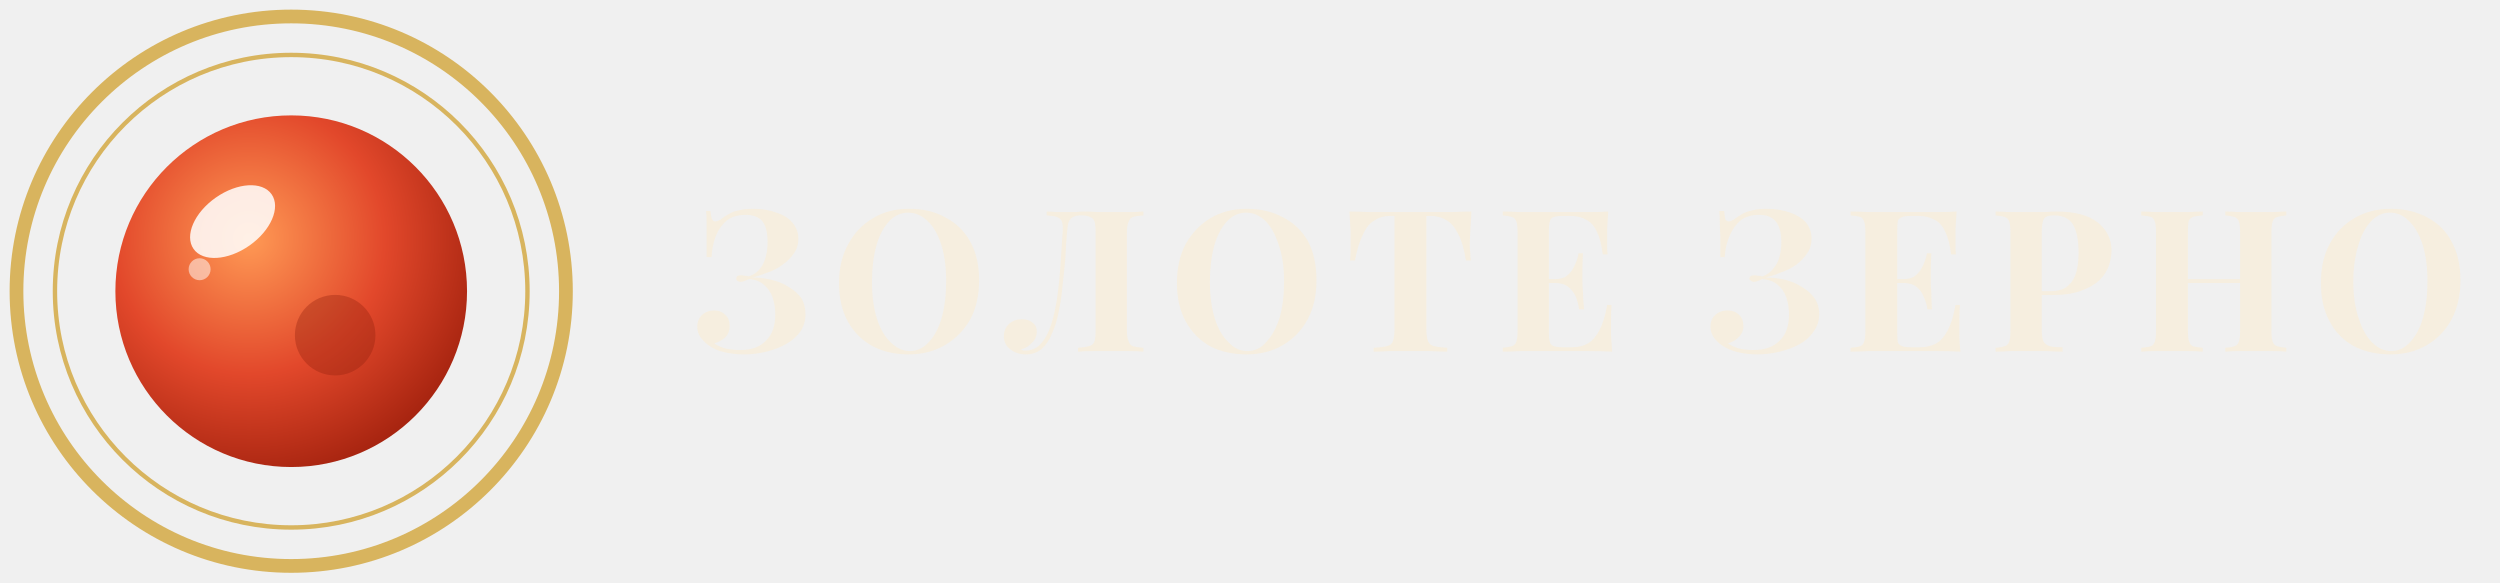
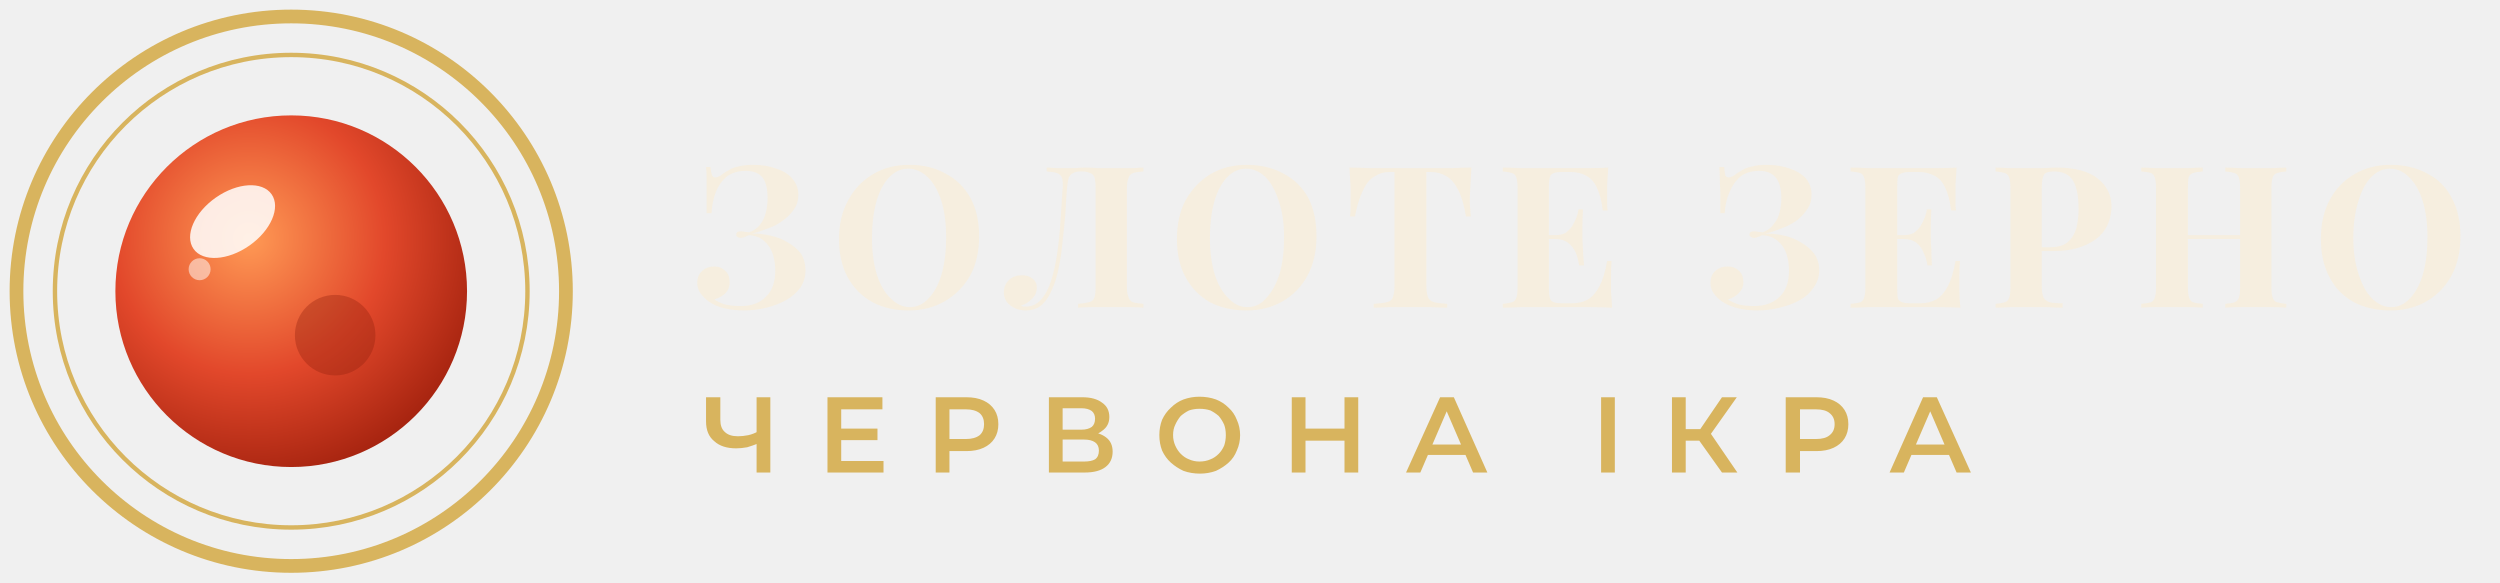
<svg xmlns="http://www.w3.org/2000/svg" viewBox="2 2 455 106" width="455" height="106">
  <defs>
    <radialGradient id="zg" cx="38%" cy="35%" r="70%">
      <stop offset="0" stop-color="#ff9a55" />
      <stop offset=".55" stop-color="#e2482b" />
      <stop offset="1" stop-color="#a5230f" />
    </radialGradient>
  </defs>
  <circle cx="55" cy="55" r="50" fill="none" stroke="#d8b45e" stroke-width="2.5" />
  <circle cx="55" cy="55" r="43" fill="none" stroke="#d8b45e" stroke-width=".8" />
  <circle cx="55" cy="55" r="32" fill="url(#zg)" />
  <circle cx="63.00" cy="63.00" r="7.33" fill="#8f1f0c" opacity=".35" />
  <ellipse cx="44.33" cy="42.33" rx="8.67" ry="5.33" fill="#fff" opacity=".85" transform="rotate(-35 44.33 42.33)" />
  <circle cx="38.33" cy="51.00" r="2.00" fill="#fff" opacity=".5" />
-   <path d="M139.1 40Q141.5 40 143.3 40.7Q145.2 41.3 146.2 42.5Q147.3 43.8 147.3 45.4Q147.3 47 146.5 48.1Q145.7 49.3 144.4 50.2Q143.2 51.1 141.7 51.6Q140.2 52.2 138.9 52.5Q140.6 52.5 142.3 52.9Q144.1 53.3 145.5 54.2Q146.9 55 147.8 56.2Q148.6 57.5 148.6 59.2Q148.6 60.9 147.7 62.3Q146.7 63.7 145.1 64.6Q143.5 65.5 141.5 66Q139.5 66.5 137.4 66.5Q135.5 66.5 133.8 66.1Q132.1 65.7 130.9 64.8Q130.1 64.2 129.5 63.4Q128.9 62.5 128.9 61.5Q128.9 60.1 129.8 59.3Q130.7 58.5 132 58.5Q133.2 58.5 134 59.3Q134.8 60 134.8 61.4Q134.8 62.5 134.1 63.3Q133.3 64.1 132 64.5Q132.7 65 133.9 65.4Q135.2 65.7 136.8 65.7Q139.8 65.7 141.4 64Q143.1 62.4 143.1 59.2Q143.1 57.6 142.6 56.1Q142.1 54.7 141 53.8Q140 52.9 138.3 52.8Q137.9 53 137.6 53.1Q137.2 53.3 136.7 53.3Q136.5 53.3 136.2 53.1Q136 53 136 52.7Q136 52.1 136.8 52.1Q137.2 52.1 137.6 52.2Q138 52.2 138.3 52.3Q139.7 51.8 140.4 50.8Q141.1 49.9 141.4 48.6Q141.7 47.4 141.7 46.1Q141.7 43.4 140.7 42.2Q139.7 41.1 137.7 41.1Q135.7 41.1 134.3 42.1Q133 43.2 132.3 44.9Q131.6 46.7 131.5 48.8H130.6Q130.6 46.5 130.6 44.9Q130.6 43.4 130.6 42.3Q130.6 41.2 130.5 40.4H131.3Q131.4 41.4 131.6 41.9Q131.8 42.3 132.2 42.3Q132.5 42.3 133.1 42Q133.8 41.4 134.6 41Q135.3 40.5 136.4 40.3Q137.5 40 139.1 40ZM167.5 40Q171.3 40 174.1 41.6Q177 43.1 178.6 46Q180.2 48.9 180.2 53Q180.2 57.1 178.6 60.1Q176.9 63.1 174 64.8Q171.1 66.5 167.4 66.5Q163.6 66.5 160.8 65Q157.9 63.4 156.3 60.5Q154.7 57.6 154.7 53.5Q154.7 49.4 156.4 46.4Q158 43.4 160.9 41.7Q163.7 40 167.5 40ZM167.3 40.7Q165.3 40.7 163.8 42.3Q162.3 43.9 161.5 46.7Q160.7 49.6 160.7 53.3Q160.7 57.1 161.6 60Q162.5 62.8 164.1 64.3Q165.7 65.9 167.6 65.9Q169.6 65.9 171.1 64.2Q172.6 62.6 173.4 59.8Q174.2 56.9 174.2 53.2Q174.2 49.3 173.3 46.5Q172.4 43.7 170.8 42.2Q169.2 40.7 167.3 40.7ZM210.1 40.5V41.2Q208.8 41.3 208.2 41.5Q207.6 41.7 207.4 42.4Q207.1 43 207.1 44.3V62.2Q207.1 63.5 207.4 64.1Q207.6 64.8 208.2 65Q208.8 65.2 210.1 65.3V66Q209.1 65.9 207.5 65.9Q206 65.9 204.2 65.9Q202.5 65.9 200.9 65.9Q199.3 65.9 198.2 66V65.3Q199.5 65.2 200.2 65Q201 64.8 201.2 64.1Q201.4 63.5 201.4 62.2V44.3Q201.4 43 201.2 42.3Q201 41.7 200.4 41.5Q199.8 41.2 198.9 41.2H198.7Q197.8 41.2 197.3 41.5Q196.8 41.7 196.5 42.4Q196.3 43 196.2 44.3Q196 46.5 195.9 48.9Q195.7 51.3 195.4 53.8Q195.2 56.3 194.7 58.6Q194.3 60.9 193.5 62.6Q192.8 64.4 191.6 65.5Q190.4 66.5 188.7 66.5Q187.1 66.5 185.9 65.6Q184.7 64.7 184.7 63.2Q184.7 61.8 185.7 60.9Q186.6 60.1 188 60.1Q189.2 60.1 189.9 60.7Q190.7 61.3 190.7 62.3Q190.7 63.6 189.8 64.4Q189 65.3 187.8 65.6Q188 65.7 188.2 65.8Q188.4 65.8 188.7 65.8Q190.3 65.8 191.4 64.6Q192.6 63.3 193.3 61.1Q194 58.9 194.4 56.2Q194.8 53.4 195 50.4Q195.2 47.3 195.4 44.3Q195.5 43.1 195.3 42.4Q195.1 41.8 194.4 41.5Q193.8 41.3 192.5 41.2V40.5Q193.2 40.5 194.3 40.6Q195.3 40.6 196.2 40.6Q197 40.6 197.8 40.6Q198.5 40.5 199.3 40.5Q200.7 40.5 201.8 40.6Q202.9 40.6 204.5 40.6Q205.4 40.6 206.4 40.6Q207.5 40.6 208.5 40.6Q209.4 40.5 210.1 40.5ZM228.9 40Q232.7 40 235.6 41.6Q238.5 43.1 240.1 46Q241.6 48.9 241.6 53Q241.6 57.1 240 60.1Q238.4 63.1 235.5 64.8Q232.6 66.5 228.9 66.5Q225.1 66.5 222.2 65Q219.4 63.4 217.8 60.5Q216.2 57.6 216.2 53.5Q216.2 49.4 217.8 46.4Q219.5 43.4 222.3 41.7Q225.2 40 228.9 40ZM228.8 40.7Q226.8 40.7 225.3 42.3Q223.8 43.9 223 46.7Q222.2 49.6 222.2 53.3Q222.2 57.1 223.1 60Q224 62.8 225.6 64.3Q227.1 65.9 229 65.9Q231.1 65.9 232.5 64.2Q234 62.6 234.9 59.8Q235.7 56.9 235.7 53.2Q235.7 49.3 234.7 46.5Q233.8 43.7 232.3 42.2Q230.7 40.7 228.8 40.7ZM269.8 40.5Q269.7 42.3 269.6 44Q269.5 45.7 269.5 46.6Q269.5 47.4 269.6 48.1Q269.6 48.9 269.7 49.4H268.8Q268.3 46.3 267.4 44.6Q266.5 42.8 265.3 42.1Q264 41.3 262.4 41.3H261.6V61.9Q261.6 63.3 261.9 64.1Q262.2 64.8 263 65Q263.8 65.2 265.4 65.3V66Q264.3 66 262.4 65.9Q260.6 65.9 258.6 65.9Q256.6 65.9 254.8 65.9Q253.1 66 252 66V65.3Q253.6 65.2 254.4 65Q255.3 64.8 255.5 64.1Q255.8 63.3 255.8 61.9V41.3H255Q253.4 41.3 252.2 42.1Q250.9 42.8 250.1 44.6Q249.2 46.3 248.6 49.4H247.7Q247.8 48.9 247.8 48.1Q247.8 47.4 247.8 46.6Q247.8 45.7 247.8 44Q247.7 42.3 247.6 40.5Q249.2 40.5 251.2 40.6Q253.2 40.6 255.1 40.6Q257.1 40.6 258.7 40.6Q260.3 40.6 262.3 40.6Q264.3 40.6 266.2 40.6Q268.2 40.5 269.8 40.5ZM294.7 40.5Q294.6 42.1 294.5 43.6Q294.5 45 294.5 45.8Q294.5 46.6 294.5 47.2Q294.5 47.9 294.6 48.3H293.7Q293.4 45.7 292.6 44.1Q291.9 42.6 290.7 42Q289.5 41.3 287.8 41.3H286.4Q285.3 41.3 284.8 41.5Q284.2 41.7 284.1 42.2Q283.9 42.8 283.9 43.9V62.6Q283.9 63.7 284.1 64.3Q284.2 64.8 284.8 65Q285.3 65.2 286.4 65.2H288.1Q289.8 65.2 291 64.5Q292.2 63.8 293.1 62.1Q294 60.4 294.5 57.5H295.3Q295.2 58.7 295.2 60.5Q295.2 61.4 295.2 62.9Q295.3 64.4 295.4 66Q293.6 65.9 291.3 65.9Q289 65.9 287.2 65.9Q286.3 65.9 284.9 65.9Q283.5 65.9 281.9 65.9Q280.2 65.9 278.6 65.9Q276.9 66 275.5 66V65.3Q276.6 65.2 277.2 65Q277.8 64.8 278 64.1Q278.2 63.5 278.2 62.2V44.3Q278.2 43 278 42.4Q277.8 41.7 277.2 41.5Q276.6 41.3 275.5 41.2V40.5Q276.9 40.5 278.6 40.6Q280.2 40.6 281.9 40.6Q283.5 40.6 284.9 40.6Q286.3 40.6 287.2 40.6Q288.9 40.6 291 40.6Q293.1 40.6 294.7 40.5ZM289.1 52.8Q289.1 52.8 289.1 53.2Q289.1 53.5 289.1 53.5H282.8Q282.8 53.5 282.8 53.2Q282.8 52.8 282.8 52.8ZM290.1 48.1Q290 50.1 290 51.2Q290 52.3 290 53.2Q290 54.1 290.1 55.2Q290.1 56.2 290.3 58.3H289.4Q289.2 57 288.8 56Q288.3 54.9 287.4 54.2Q286.5 53.5 285 53.5V52.8Q286.1 52.8 286.9 52.4Q287.6 51.9 288.1 51.2Q288.6 50.4 288.9 49.6Q289.2 48.8 289.3 48.1ZM323.5 40Q325.9 40 327.8 40.7Q329.6 41.3 330.7 42.5Q331.7 43.8 331.7 45.4Q331.7 47 330.9 48.1Q330.1 49.3 328.9 50.2Q327.6 51.1 326.1 51.6Q324.7 52.2 323.3 52.5Q325 52.5 326.8 52.9Q328.5 53.3 329.9 54.2Q331.3 55 332.2 56.2Q333.1 57.5 333.1 59.2Q333.1 60.9 332.1 62.3Q331.2 63.7 329.6 64.6Q328 65.5 325.9 66Q323.9 66.5 321.8 66.5Q320 66.5 318.3 66.1Q316.6 65.7 315.3 64.8Q314.5 64.2 313.9 63.4Q313.3 62.5 313.3 61.5Q313.3 60.1 314.2 59.3Q315.1 58.5 316.4 58.5Q317.7 58.5 318.5 59.3Q319.3 60 319.3 61.4Q319.3 62.5 318.5 63.3Q317.8 64.1 316.5 64.5Q317.2 65 318.4 65.4Q319.6 65.7 321.2 65.7Q324.2 65.7 325.9 64Q327.6 62.4 327.6 59.2Q327.6 57.6 327.1 56.1Q326.6 54.7 325.5 53.8Q324.4 52.9 322.7 52.8Q322.4 53 322 53.1Q321.6 53.3 321.2 53.3Q320.9 53.3 320.7 53.1Q320.4 53 320.4 52.7Q320.4 52.1 321.3 52.1Q321.6 52.1 322 52.2Q322.4 52.2 322.8 52.3Q324.1 51.8 324.8 50.8Q325.6 49.9 325.9 48.6Q326.2 47.4 326.2 46.1Q326.2 43.4 325.1 42.2Q324.1 41.1 322.2 41.1Q320.1 41.1 318.8 42.1Q317.5 43.2 316.8 44.9Q316 46.7 315.9 48.8H315.1Q315.1 46.5 315.1 44.9Q315 43.4 315 42.3Q315 41.2 314.9 40.4H315.8Q315.9 41.4 316 41.9Q316.2 42.3 316.7 42.3Q316.9 42.3 317.5 42Q318.3 41.4 319 41Q319.8 40.5 320.9 40.3Q321.9 40 323.5 40ZM358.1 40.5Q358 42.1 357.9 43.6Q357.9 45 357.9 45.8Q357.9 46.6 357.9 47.2Q357.9 47.9 358 48.3H357.1Q356.8 45.7 356 44.1Q355.3 42.6 354.1 42Q352.8 41.3 351.2 41.3H349.8Q348.7 41.3 348.2 41.5Q347.6 41.7 347.4 42.2Q347.3 42.8 347.3 43.9V62.6Q347.3 63.7 347.4 64.3Q347.6 64.8 348.2 65Q348.7 65.2 349.8 65.2H351.5Q353.1 65.2 354.4 64.5Q355.6 63.8 356.5 62.1Q357.4 60.4 357.9 57.5H358.7Q358.6 58.7 358.6 60.5Q358.6 61.4 358.6 62.9Q358.6 64.4 358.8 66Q357 65.9 354.7 65.9Q352.4 65.9 350.6 65.9Q349.7 65.9 348.3 65.9Q346.9 65.9 345.3 65.9Q343.6 65.9 342 65.9Q340.3 66 338.8 66V65.3Q340 65.2 340.6 65Q341.1 64.8 341.3 64.1Q341.5 63.5 341.5 62.2V44.3Q341.5 43 341.3 42.4Q341.1 41.7 340.6 41.5Q340 41.3 338.8 41.2V40.5Q340.3 40.5 342 40.6Q343.6 40.6 345.3 40.6Q346.9 40.6 348.3 40.6Q349.7 40.6 350.6 40.6Q352.2 40.6 354.3 40.6Q356.4 40.6 358.1 40.5ZM352.5 52.8Q352.5 52.8 352.5 53.2Q352.5 53.5 352.5 53.5H346.2Q346.2 53.5 346.2 53.2Q346.2 52.8 346.2 52.8ZM353.5 48.1Q353.4 50.1 353.4 51.2Q353.4 52.3 353.4 53.2Q353.4 54.1 353.5 55.2Q353.5 56.2 353.6 58.3H352.8Q352.6 57 352.1 56Q351.7 54.9 350.8 54.2Q349.9 53.5 348.4 53.5V52.8Q349.5 52.8 350.3 52.4Q351 51.9 351.5 51.2Q352 50.4 352.3 49.6Q352.6 48.8 352.7 48.1ZM365.2 40.5Q366.1 40.5 367.6 40.6Q369.1 40.6 370.6 40.6Q372.4 40.6 374 40.6Q375.6 40.5 376.3 40.5Q381.3 40.5 383.8 42.5Q386.3 44.5 386.3 47.6Q386.3 48.9 385.8 50.4Q385.3 51.8 384.1 53Q382.8 54.2 380.8 54.9Q378.7 55.7 375.5 55.7H371.8V55H375.1Q377.3 55 378.4 54Q379.5 53 379.9 51.5Q380.3 49.9 380.3 48Q380.3 44.6 379.3 42.9Q378.3 41.2 375.8 41.2Q374.4 41.2 374 41.8Q373.6 42.5 373.6 44.3V62Q373.6 63.4 373.9 64.1Q374.2 64.7 375 65Q375.8 65.2 377.4 65.2V66Q376.3 66 374.6 65.9Q372.8 65.9 370.9 65.9Q369.3 65.9 367.8 65.9Q366.4 66 365.2 66V65.3Q366.3 65.2 366.9 65Q367.5 64.8 367.7 64.1Q367.9 63.5 367.9 62.2V44.3Q367.9 43 367.7 42.4Q367.5 41.7 366.9 41.5Q366.3 41.3 365.2 41.2ZM407 66V65.3Q408.2 65.2 408.7 65Q409.3 64.8 409.5 64.1Q409.7 63.5 409.7 62.2V44.3Q409.7 43 409.5 42.4Q409.3 41.7 408.7 41.5Q408.1 41.3 407 41.2V40.5Q408 40.5 409.5 40.6Q411.1 40.6 412.7 40.6Q414.3 40.6 415.8 40.6Q417.2 40.5 418.1 40.5V41.2Q417 41.3 416.4 41.5Q415.8 41.7 415.6 42.4Q415.4 43 415.4 44.3V62.2Q415.4 63.5 415.6 64.1Q415.8 64.8 416.4 65Q417 65.2 418.1 65.3V66Q417.2 65.9 415.8 65.9Q414.3 65.9 412.7 65.9Q411.1 65.9 409.5 65.9Q408 65.9 407 66ZM391.7 66V65.3Q392.9 65.2 393.5 65Q394 64.8 394.2 64.1Q394.4 63.5 394.4 62.2V44.3Q394.4 43 394.2 42.4Q394 41.7 393.5 41.5Q392.9 41.3 391.7 41.2V40.5Q392.7 40.5 394.2 40.6Q395.7 40.6 397.4 40.6Q398.9 40.6 400.4 40.6Q401.9 40.5 402.9 40.5V41.2Q401.7 41.3 401.1 41.5Q400.5 41.7 400.3 42.4Q400.2 43 400.2 44.3V62.2Q400.2 63.5 400.4 64.1Q400.6 64.8 401.1 65Q401.7 65.2 402.9 65.3V66Q401.9 65.9 400.4 65.9Q398.9 65.9 397.4 65.9Q395.7 65.9 394.2 65.9Q392.7 65.9 391.7 66ZM397.8 53.5V52.8H412V53.5ZM437.1 40Q440.9 40 443.8 41.6Q446.7 43.1 448.2 46Q449.8 48.9 449.8 53Q449.8 57.1 448.2 60.1Q446.6 63.1 443.7 64.8Q440.8 66.5 437.1 66.5Q433.3 66.5 430.4 65Q427.5 63.4 426 60.5Q424.4 57.6 424.4 53.5Q424.4 49.4 426 46.4Q427.6 43.4 430.5 41.7Q433.4 40 437.1 40ZM437 40.7Q435 40.7 433.5 42.3Q432 43.9 431.2 46.7Q430.3 49.6 430.3 53.3Q430.3 57.1 431.3 60Q432.2 62.8 433.7 64.3Q435.3 65.9 437.2 65.9Q439.2 65.9 440.7 64.2Q442.2 62.6 443 59.8Q443.8 56.9 443.8 53.2Q443.8 49.3 442.9 46.5Q442 43.7 440.4 42.2Q438.9 40.7 437 40.7Z" fill="#f6eedf" />
+   <path d="M139.1 32Q141.5 32 143.3 32.7Q145.2 33.3 146.2 34.5Q147.3 35.8 147.3 37.4Q147.3 39 146.5 40.1Q145.7 41.3 144.4 42.2Q143.2 43.1 141.7 43.6Q140.2 44.2 138.9 44.5Q140.6 44.5 142.3 44.9Q144.1 45.3 145.5 46.2Q146.9 47 147.8 48.2Q148.6 49.5 148.6 51.2Q148.6 52.9 147.7 54.3Q146.7 55.7 145.1 56.6Q143.5 57.5 141.5 58Q139.5 58.5 137.4 58.5Q135.5 58.5 133.8 58.1Q132.1 57.7 130.9 56.8Q130.1 56.2 129.5 55.4Q128.9 54.5 128.9 53.5Q128.9 52.1 129.8 51.3Q130.7 50.5 132 50.5Q133.2 50.5 134 51.3Q134.8 52 134.8 53.4Q134.8 54.5 134.1 55.3Q133.3 56.1 132 56.5Q132.7 57 133.9 57.4Q135.2 57.7 136.8 57.7Q139.8 57.7 141.4 56Q143.1 54.4 143.1 51.2Q143.1 49.6 142.6 48.1Q142.1 46.7 141 45.8Q140 44.9 138.3 44.8Q137.9 45 137.6 45.1Q137.2 45.3 136.7 45.3Q136.5 45.3 136.2 45.1Q136 45 136 44.7Q136 44.1 136.8 44.1Q137.2 44.1 137.6 44.2Q138 44.2 138.3 44.3Q139.7 43.8 140.4 42.8Q141.1 41.9 141.4 40.6Q141.7 39.4 141.7 38.1Q141.7 35.4 140.7 34.2Q139.7 33.1 137.7 33.1Q135.7 33.1 134.3 34.1Q133 35.2 132.3 36.9Q131.6 38.7 131.5 40.8H130.6Q130.6 38.5 130.6 36.9Q130.6 35.4 130.6 34.3Q130.6 33.2 130.5 32.4H131.3Q131.4 33.4 131.6 33.9Q131.8 34.3 132.2 34.3Q132.5 34.3 133.1 34Q133.8 33.4 134.6 33Q135.3 32.5 136.4 32.3Q137.5 32 139.1 32ZM167.5 32Q171.3 32 174.1 33.6Q177 35.1 178.6 38Q180.2 40.9 180.2 45Q180.2 49.1 178.6 52.1Q176.9 55.1 174 56.8Q171.1 58.5 167.4 58.5Q163.6 58.5 160.8 57Q157.9 55.4 156.3 52.5Q154.7 49.6 154.7 45.5Q154.7 41.4 156.4 38.4Q158 35.4 160.9 33.7Q163.7 32 167.5 32ZM167.3 32.7Q165.3 32.7 163.8 34.3Q162.3 35.9 161.5 38.7Q160.7 41.6 160.7 45.3Q160.7 49.1 161.6 52Q162.5 54.8 164.1 56.3Q165.7 57.9 167.6 57.9Q169.6 57.9 171.1 56.2Q172.6 54.6 173.4 51.8Q174.2 48.9 174.2 45.2Q174.2 41.3 173.3 38.5Q172.4 35.7 170.8 34.2Q169.2 32.7 167.3 32.7ZM210.1 32.5V33.2Q208.8 33.3 208.2 33.5Q207.6 33.7 207.4 34.4Q207.1 35 207.1 36.3V54.2Q207.1 55.5 207.4 56.1Q207.6 56.8 208.2 57Q208.8 57.2 210.1 57.3V58Q209.1 57.9 207.5 57.9Q206 57.9 204.2 57.9Q202.5 57.9 200.9 57.9Q199.3 57.9 198.2 58V57.3Q199.5 57.2 200.2 57Q201 56.8 201.2 56.1Q201.4 55.5 201.4 54.2V36.3Q201.4 35 201.2 34.3Q201 33.7 200.4 33.5Q199.8 33.2 198.9 33.2H198.7Q197.8 33.2 197.3 33.5Q196.8 33.7 196.5 34.4Q196.3 35 196.2 36.3Q196 38.5 195.9 40.9Q195.7 43.3 195.4 45.8Q195.2 48.3 194.7 50.6Q194.3 52.9 193.5 54.6Q192.8 56.4 191.6 57.5Q190.4 58.5 188.7 58.5Q187.1 58.5 185.9 57.6Q184.7 56.7 184.7 55.2Q184.7 53.8 185.7 52.9Q186.6 52.1 188 52.1Q189.2 52.1 189.9 52.7Q190.7 53.3 190.7 54.3Q190.7 55.6 189.8 56.4Q189 57.3 187.8 57.6Q188 57.7 188.2 57.8Q188.4 57.8 188.7 57.8Q190.3 57.8 191.4 56.6Q192.6 55.3 193.3 53.1Q194 50.9 194.4 48.2Q194.8 45.4 195 42.4Q195.2 39.3 195.4 36.3Q195.5 35.1 195.3 34.4Q195.1 33.8 194.4 33.5Q193.8 33.3 192.5 33.2V32.5Q193.2 32.5 194.3 32.6Q195.3 32.6 196.2 32.6Q197 32.6 197.8 32.6Q198.5 32.5 199.3 32.5Q200.7 32.5 201.8 32.6Q202.9 32.6 204.5 32.6Q205.4 32.6 206.4 32.6Q207.5 32.6 208.5 32.6Q209.4 32.5 210.1 32.5ZM228.9 32Q232.7 32 235.6 33.6Q238.5 35.1 240.1 38Q241.6 40.9 241.6 45Q241.6 49.1 240 52.1Q238.4 55.1 235.5 56.8Q232.6 58.5 228.9 58.5Q225.1 58.5 222.2 57Q219.4 55.4 217.8 52.5Q216.2 49.6 216.2 45.5Q216.2 41.4 217.8 38.4Q219.5 35.4 222.3 33.7Q225.2 32 228.9 32ZM228.8 32.7Q226.8 32.7 225.3 34.3Q223.8 35.9 223 38.7Q222.2 41.6 222.2 45.3Q222.2 49.1 223.1 52Q224 54.8 225.6 56.3Q227.1 57.9 229 57.9Q231.1 57.9 232.5 56.2Q234 54.6 234.9 51.8Q235.7 48.9 235.7 45.2Q235.7 41.3 234.7 38.5Q233.8 35.7 232.3 34.2Q230.7 32.7 228.8 32.7ZM269.8 32.5Q269.7 34.3 269.6 36Q269.5 37.7 269.5 38.6Q269.5 39.4 269.6 40.1Q269.6 40.9 269.7 41.4H268.8Q268.3 38.3 267.4 36.6Q266.5 34.8 265.3 34.1Q264 33.3 262.4 33.3H261.6V53.9Q261.6 55.3 261.9 56.1Q262.2 56.8 263 57Q263.8 57.2 265.4 57.3V58Q264.3 58 262.4 57.9Q260.6 57.9 258.6 57.9Q256.6 57.9 254.8 57.9Q253.1 58 252 58V57.3Q253.6 57.2 254.4 57Q255.3 56.8 255.5 56.1Q255.8 55.3 255.8 53.9V33.3H255Q253.4 33.3 252.2 34.1Q250.9 34.8 250.1 36.6Q249.2 38.3 248.6 41.4H247.7Q247.8 40.9 247.8 40.1Q247.8 39.4 247.8 38.6Q247.8 37.7 247.8 36Q247.7 34.3 247.6 32.5Q249.2 32.5 251.2 32.6Q253.2 32.6 255.1 32.6Q257.1 32.6 258.7 32.6Q260.3 32.6 262.3 32.6Q264.3 32.6 266.2 32.6Q268.2 32.5 269.8 32.5ZM294.7 32.5Q294.6 34.1 294.5 35.6Q294.5 37 294.5 37.8Q294.5 38.6 294.5 39.2Q294.5 39.9 294.6 40.3H293.7Q293.4 37.7 292.6 36.1Q291.9 34.6 290.7 34Q289.5 33.3 287.8 33.3H286.4Q285.3 33.3 284.8 33.5Q284.2 33.7 284.1 34.2Q283.9 34.8 283.9 35.9V54.6Q283.9 55.7 284.1 56.3Q284.2 56.8 284.8 57Q285.3 57.2 286.4 57.2H288.1Q289.8 57.2 291 56.5Q292.2 55.8 293.1 54.1Q294 52.4 294.5 49.5H295.3Q295.2 50.7 295.2 52.5Q295.2 53.4 295.2 54.9Q295.3 56.4 295.4 58Q293.6 57.9 291.3 57.9Q289 57.9 287.2 57.9Q286.3 57.9 284.9 57.9Q283.5 57.9 281.9 57.9Q280.2 57.9 278.6 57.9Q276.9 58 275.5 58V57.3Q276.6 57.2 277.2 57Q277.8 56.8 278 56.1Q278.2 55.5 278.2 54.2V36.3Q278.2 35 278 34.4Q277.8 33.7 277.2 33.5Q276.6 33.3 275.5 33.2V32.5Q276.9 32.5 278.6 32.6Q280.2 32.6 281.9 32.6Q283.5 32.6 284.9 32.6Q286.3 32.6 287.2 32.6Q288.9 32.6 291 32.6Q293.1 32.6 294.7 32.5ZM289.1 44.8Q289.1 44.8 289.1 45.2Q289.1 45.5 289.1 45.5H282.8Q282.8 45.5 282.8 45.2Q282.8 44.8 282.8 44.8ZM290.1 40.1Q290 42.1 290 43.2Q290 44.3 290 45.2Q290 46.1 290.1 47.2Q290.1 48.2 290.3 50.3H289.4Q289.2 49 288.8 48Q288.3 46.9 287.4 46.2Q286.5 45.5 285 45.5V44.8Q286.1 44.8 286.9 44.4Q287.6 43.9 288.1 43.2Q288.6 42.4 288.9 41.6Q289.2 40.8 289.3 40.1ZM323.5 32Q325.9 32 327.8 32.7Q329.6 33.3 330.7 34.5Q331.7 35.8 331.7 37.4Q331.7 39 330.9 40.1Q330.1 41.3 328.9 42.2Q327.6 43.1 326.1 43.6Q324.7 44.2 323.3 44.5Q325 44.5 326.8 44.9Q328.5 45.3 329.9 46.2Q331.3 47 332.2 48.2Q333.1 49.5 333.1 51.2Q333.1 52.9 332.1 54.3Q331.2 55.7 329.6 56.6Q328 57.5 325.9 58Q323.9 58.5 321.8 58.5Q320 58.5 318.3 58.1Q316.6 57.7 315.3 56.8Q314.5 56.2 313.9 55.4Q313.3 54.5 313.3 53.5Q313.3 52.1 314.2 51.3Q315.1 50.5 316.4 50.5Q317.7 50.5 318.5 51.3Q319.3 52 319.3 53.4Q319.3 54.5 318.5 55.3Q317.8 56.1 316.5 56.5Q317.2 57 318.4 57.4Q319.6 57.7 321.2 57.7Q324.2 57.7 325.9 56Q327.6 54.4 327.6 51.2Q327.6 49.6 327.1 48.1Q326.6 46.7 325.5 45.8Q324.4 44.9 322.7 44.8Q322.4 45 322 45.1Q321.6 45.3 321.2 45.3Q320.9 45.3 320.7 45.1Q320.4 45 320.4 44.7Q320.4 44.1 321.3 44.1Q321.6 44.1 322 44.2Q322.4 44.2 322.8 44.3Q324.1 43.8 324.8 42.8Q325.6 41.9 325.9 40.6Q326.2 39.4 326.2 38.1Q326.2 35.4 325.1 34.2Q324.1 33.1 322.2 33.1Q320.1 33.1 318.8 34.1Q317.5 35.2 316.8 36.9Q316 38.7 315.9 40.8H315.1Q315.1 38.5 315.1 36.9Q315 35.4 315 34.3Q315 33.2 314.9 32.4H315.8Q315.9 33.4 316 33.9Q316.2 34.3 316.7 34.3Q316.9 34.3 317.5 34Q318.3 33.4 319 33Q319.8 32.5 320.9 32.3Q321.9 32 323.5 32ZM358.1 32.5Q358 34.1 357.9 35.6Q357.9 37 357.9 37.8Q357.9 38.6 357.9 39.2Q357.9 39.9 358 40.3H357.1Q356.8 37.7 356 36.1Q355.3 34.6 354.1 34Q352.8 33.3 351.2 33.3H349.8Q348.7 33.3 348.2 33.5Q347.6 33.7 347.4 34.2Q347.3 34.8 347.3 35.9V54.6Q347.3 55.7 347.4 56.3Q347.6 56.8 348.2 57Q348.7 57.2 349.8 57.2H351.5Q353.1 57.2 354.4 56.5Q355.6 55.8 356.5 54.1Q357.4 52.4 357.9 49.5H358.7Q358.6 50.7 358.6 52.5Q358.6 53.4 358.6 54.9Q358.6 56.4 358.8 58Q357 57.9 354.7 57.9Q352.4 57.9 350.6 57.9Q349.7 57.9 348.3 57.9Q346.9 57.9 345.3 57.9Q343.6 57.9 342 57.9Q340.3 58 338.8 58V57.3Q340 57.2 340.6 57Q341.1 56.8 341.3 56.1Q341.5 55.5 341.5 54.2V36.3Q341.5 35 341.3 34.4Q341.1 33.7 340.6 33.5Q340 33.3 338.8 33.2V32.5Q340.3 32.5 342 32.6Q343.6 32.6 345.3 32.6Q346.9 32.6 348.3 32.6Q349.7 32.6 350.6 32.6Q352.2 32.6 354.3 32.6Q356.4 32.6 358.1 32.5ZM352.5 44.8Q352.5 44.8 352.5 45.2Q352.5 45.5 352.5 45.5H346.2Q346.2 45.5 346.2 45.2Q346.2 44.8 346.2 44.8ZM353.5 40.1Q353.4 42.1 353.4 43.2Q353.4 44.3 353.4 45.2Q353.4 46.1 353.5 47.2Q353.5 48.2 353.6 50.3H352.8Q352.6 49 352.1 48Q351.7 46.9 350.8 46.2Q349.9 45.5 348.4 45.5V44.8Q349.5 44.8 350.3 44.4Q351 43.9 351.5 43.2Q352 42.4 352.3 41.6Q352.6 40.8 352.7 40.1ZM365.2 32.5Q366.1 32.5 367.6 32.6Q369.1 32.6 370.6 32.6Q372.4 32.6 374 32.6Q375.6 32.5 376.3 32.5Q381.3 32.5 383.8 34.5Q386.3 36.5 386.3 39.6Q386.3 40.9 385.8 42.4Q385.3 43.8 384.1 45Q382.8 46.2 380.8 46.9Q378.7 47.7 375.5 47.7H371.8V47H375.1Q377.3 47 378.4 46Q379.5 45 379.9 43.5Q380.3 41.9 380.3 40Q380.3 36.6 379.3 34.9Q378.3 33.2 375.8 33.2Q374.4 33.2 374 33.8Q373.6 34.5 373.6 36.3V54Q373.6 55.4 373.9 56.1Q374.2 56.7 375 57Q375.8 57.2 377.4 57.2V58Q376.3 58 374.6 57.9Q372.8 57.9 370.9 57.9Q369.3 57.9 367.8 57.9Q366.4 58 365.2 58V57.3Q366.3 57.2 366.9 57Q367.5 56.8 367.7 56.1Q367.9 55.5 367.9 54.2V36.3Q367.9 35 367.7 34.4Q367.5 33.7 366.9 33.5Q366.3 33.3 365.2 33.2ZM407 58V57.3Q408.2 57.2 408.7 57Q409.3 56.8 409.5 56.1Q409.7 55.5 409.7 54.2V36.3Q409.7 35 409.5 34.4Q409.3 33.7 408.7 33.5Q408.1 33.3 407 33.2V32.5Q408 32.5 409.5 32.6Q411.1 32.6 412.7 32.6Q414.3 32.6 415.8 32.6Q417.2 32.5 418.1 32.5V33.2Q417 33.3 416.4 33.5Q415.8 33.7 415.6 34.4Q415.4 35 415.4 36.3V54.2Q415.4 55.5 415.6 56.1Q415.8 56.8 416.4 57Q417 57.2 418.1 57.3V58Q417.2 57.9 415.8 57.9Q414.3 57.9 412.7 57.9Q411.1 57.9 409.5 57.9Q408 57.9 407 58ZM391.7 58V57.3Q392.9 57.2 393.5 57Q394 56.8 394.2 56.1Q394.4 55.5 394.4 54.2V36.3Q394.4 35 394.2 34.4Q394 33.7 393.5 33.5Q392.9 33.3 391.7 33.2V32.5Q392.7 32.5 394.2 32.6Q395.7 32.6 397.4 32.6Q398.9 32.6 400.4 32.6Q401.9 32.5 402.9 32.5V33.2Q401.7 33.3 401.1 33.5Q400.5 33.7 400.3 34.4Q400.2 35 400.2 36.3V54.2Q400.2 55.5 400.4 56.1Q400.6 56.8 401.1 57Q401.7 57.2 402.9 57.3V58Q401.9 57.9 400.4 57.9Q398.9 57.9 397.4 57.9Q395.7 57.9 394.2 57.9Q392.7 57.9 391.7 58ZM397.8 45.5V44.8H412V45.5ZM437.1 32Q440.9 32 443.8 33.6Q446.7 35.1 448.2 38Q449.8 40.9 449.8 45Q449.8 49.1 448.2 52.1Q446.6 55.1 443.7 56.8Q440.8 58.5 437.1 58.5Q433.3 58.5 430.4 57Q427.5 55.4 426 52.5Q424.4 49.6 424.4 45.5Q424.4 41.4 426 38.4Q427.6 35.4 430.5 33.7Q433.4 32 437.1 32ZM437 32.7Q435 32.7 433.5 34.3Q432 35.9 431.2 38.7Q430.3 41.6 430.3 45.3Q430.3 49.1 431.3 52Q432.2 54.8 433.7 56.3Q435.3 57.9 437.2 57.9Q439.2 57.9 440.7 56.2Q442.2 54.6 443 51.8Q443.8 48.9 443.8 45.2Q443.8 41.3 442.9 38.5Q442 35.7 440.4 34.2Q438.9 32.7 437 32.7Z" fill="#f6eedf" />
+   <path d="M136 83.6Q133.4 83.6 132 82.3Q130.5 81.1 130.5 78.7V74.3H133.1V78.4Q133.1 79.9 133.9 80.6Q134.7 81.4 136.3 81.4Q137.2 81.4 138.2 81.2Q139.1 81 140 80.5L140 82.7Q139 83.1 138 83.4Q136.9 83.6 136 83.6ZM139.7 88V74.3H142.2V88ZM152.6 88V74.3H162.6V76.5H155.1V85.9H162.8V88ZM154.9 82.1V80H161.7V82.1ZM172.3 88V74.3H177.9Q179.7 74.3 181 74.9Q182.3 75.5 183 76.6Q183.7 77.7 183.7 79.2Q183.7 80.7 183 81.8Q182.3 82.9 181 83.5Q179.7 84.1 177.9 84.1H173.7L174.8 82.9V88ZM174.8 83.1 173.7 81.9H177.8Q179.4 81.9 180.3 81.2Q181.1 80.5 181.1 79.2Q181.1 77.9 180.3 77.2Q179.4 76.5 177.8 76.5H173.7L174.8 75.2ZM192.9 88V74.3H199Q201.3 74.3 202.6 75.3Q203.9 76.2 203.9 77.9Q203.9 79.5 202.6 80.4Q201.4 81.4 199.4 81.4L199.8 80.6Q202 80.6 203.3 81.6Q204.5 82.5 204.5 84.2Q204.5 86 203.2 87Q201.9 88 199.4 88ZM195.4 86H199.3Q200.6 86 201.3 85.6Q202 85.1 202 84Q202 83 201.3 82.5Q200.6 82 199.3 82H195.4ZM195.4 80.2H198.8Q200 80.2 200.7 79.7Q201.3 79.2 201.3 78.2Q201.3 77.3 200.7 76.8Q200 76.3 198.8 76.3H195.4ZM220.4 88.2Q218.8 88.2 217.4 87.7Q216.1 87.1 215.1 86.2Q214.1 85.3 213.5 84Q213 82.7 213 81.2Q213 79.7 213.5 78.4Q214.1 77.1 215.1 76.2Q216.1 75.2 217.4 74.7Q218.8 74.2 220.3 74.2Q221.9 74.2 223.3 74.7Q224.6 75.2 225.6 76.2Q226.6 77.1 227.1 78.4Q227.7 79.7 227.7 81.2Q227.7 82.7 227.1 84Q226.6 85.3 225.6 86.2Q224.6 87.1 223.3 87.7Q221.9 88.2 220.4 88.2ZM220.3 86Q221.4 86 222.3 85.6Q223.1 85.3 223.8 84.6Q224.4 84 224.8 83.1Q225.1 82.2 225.1 81.2Q225.1 80.1 224.8 79.3Q224.4 78.4 223.8 77.7Q223.1 77.1 222.3 76.7Q221.4 76.4 220.3 76.4Q219.3 76.4 218.4 76.7Q217.6 77.1 216.9 77.7Q216.3 78.4 215.9 79.3Q215.5 80.1 215.5 81.2Q215.5 82.2 215.9 83.1Q216.3 84 216.9 84.6Q217.6 85.3 218.4 85.6Q219.3 86 220.3 86ZM246.7 88V74.3H249.2V88ZM237.1 88V74.3H239.6V88ZM239.4 82.2V80H246.9V82.2ZM257.9 88 264.1 74.3H266.6L272.7 88H270.1L264.8 75.7H265.8L260.5 88ZM260.7 84.8 261.4 82.9H268.8L269.5 84.8ZM293.4 88V74.3H295.9V88ZM315.4 88 310.7 81.4 312.8 80.1 318.2 88ZM306.3 88V74.3H308.8V88ZM308.1 82.2V80.1H312.7V82.2ZM313 81.5 310.7 81.2 315.4 74.3H318.1ZM327 88V74.3H332.6Q334.4 74.3 335.7 74.9Q337 75.5 337.7 76.6Q338.4 77.7 338.4 79.2Q338.4 80.7 337.7 81.8Q337 82.9 335.7 83.5Q334.4 84.1 332.6 84.1H328.4L329.6 82.9V88ZM329.6 83.1 328.4 81.9H332.5Q334.2 81.9 335 81.2Q335.9 80.5 335.9 79.2Q335.9 77.9 335 77.2Q334.2 76.5 332.5 76.5H328.4L329.6 75.2ZM345.9 88 352 74.3H354.5L360.7 88H358.1L352.8 75.7H353.8L348.5 88ZM348.7 84.8 349.4 82.9H356.8L357.5 84.8Z" fill="#d8b45e" />
</svg>
